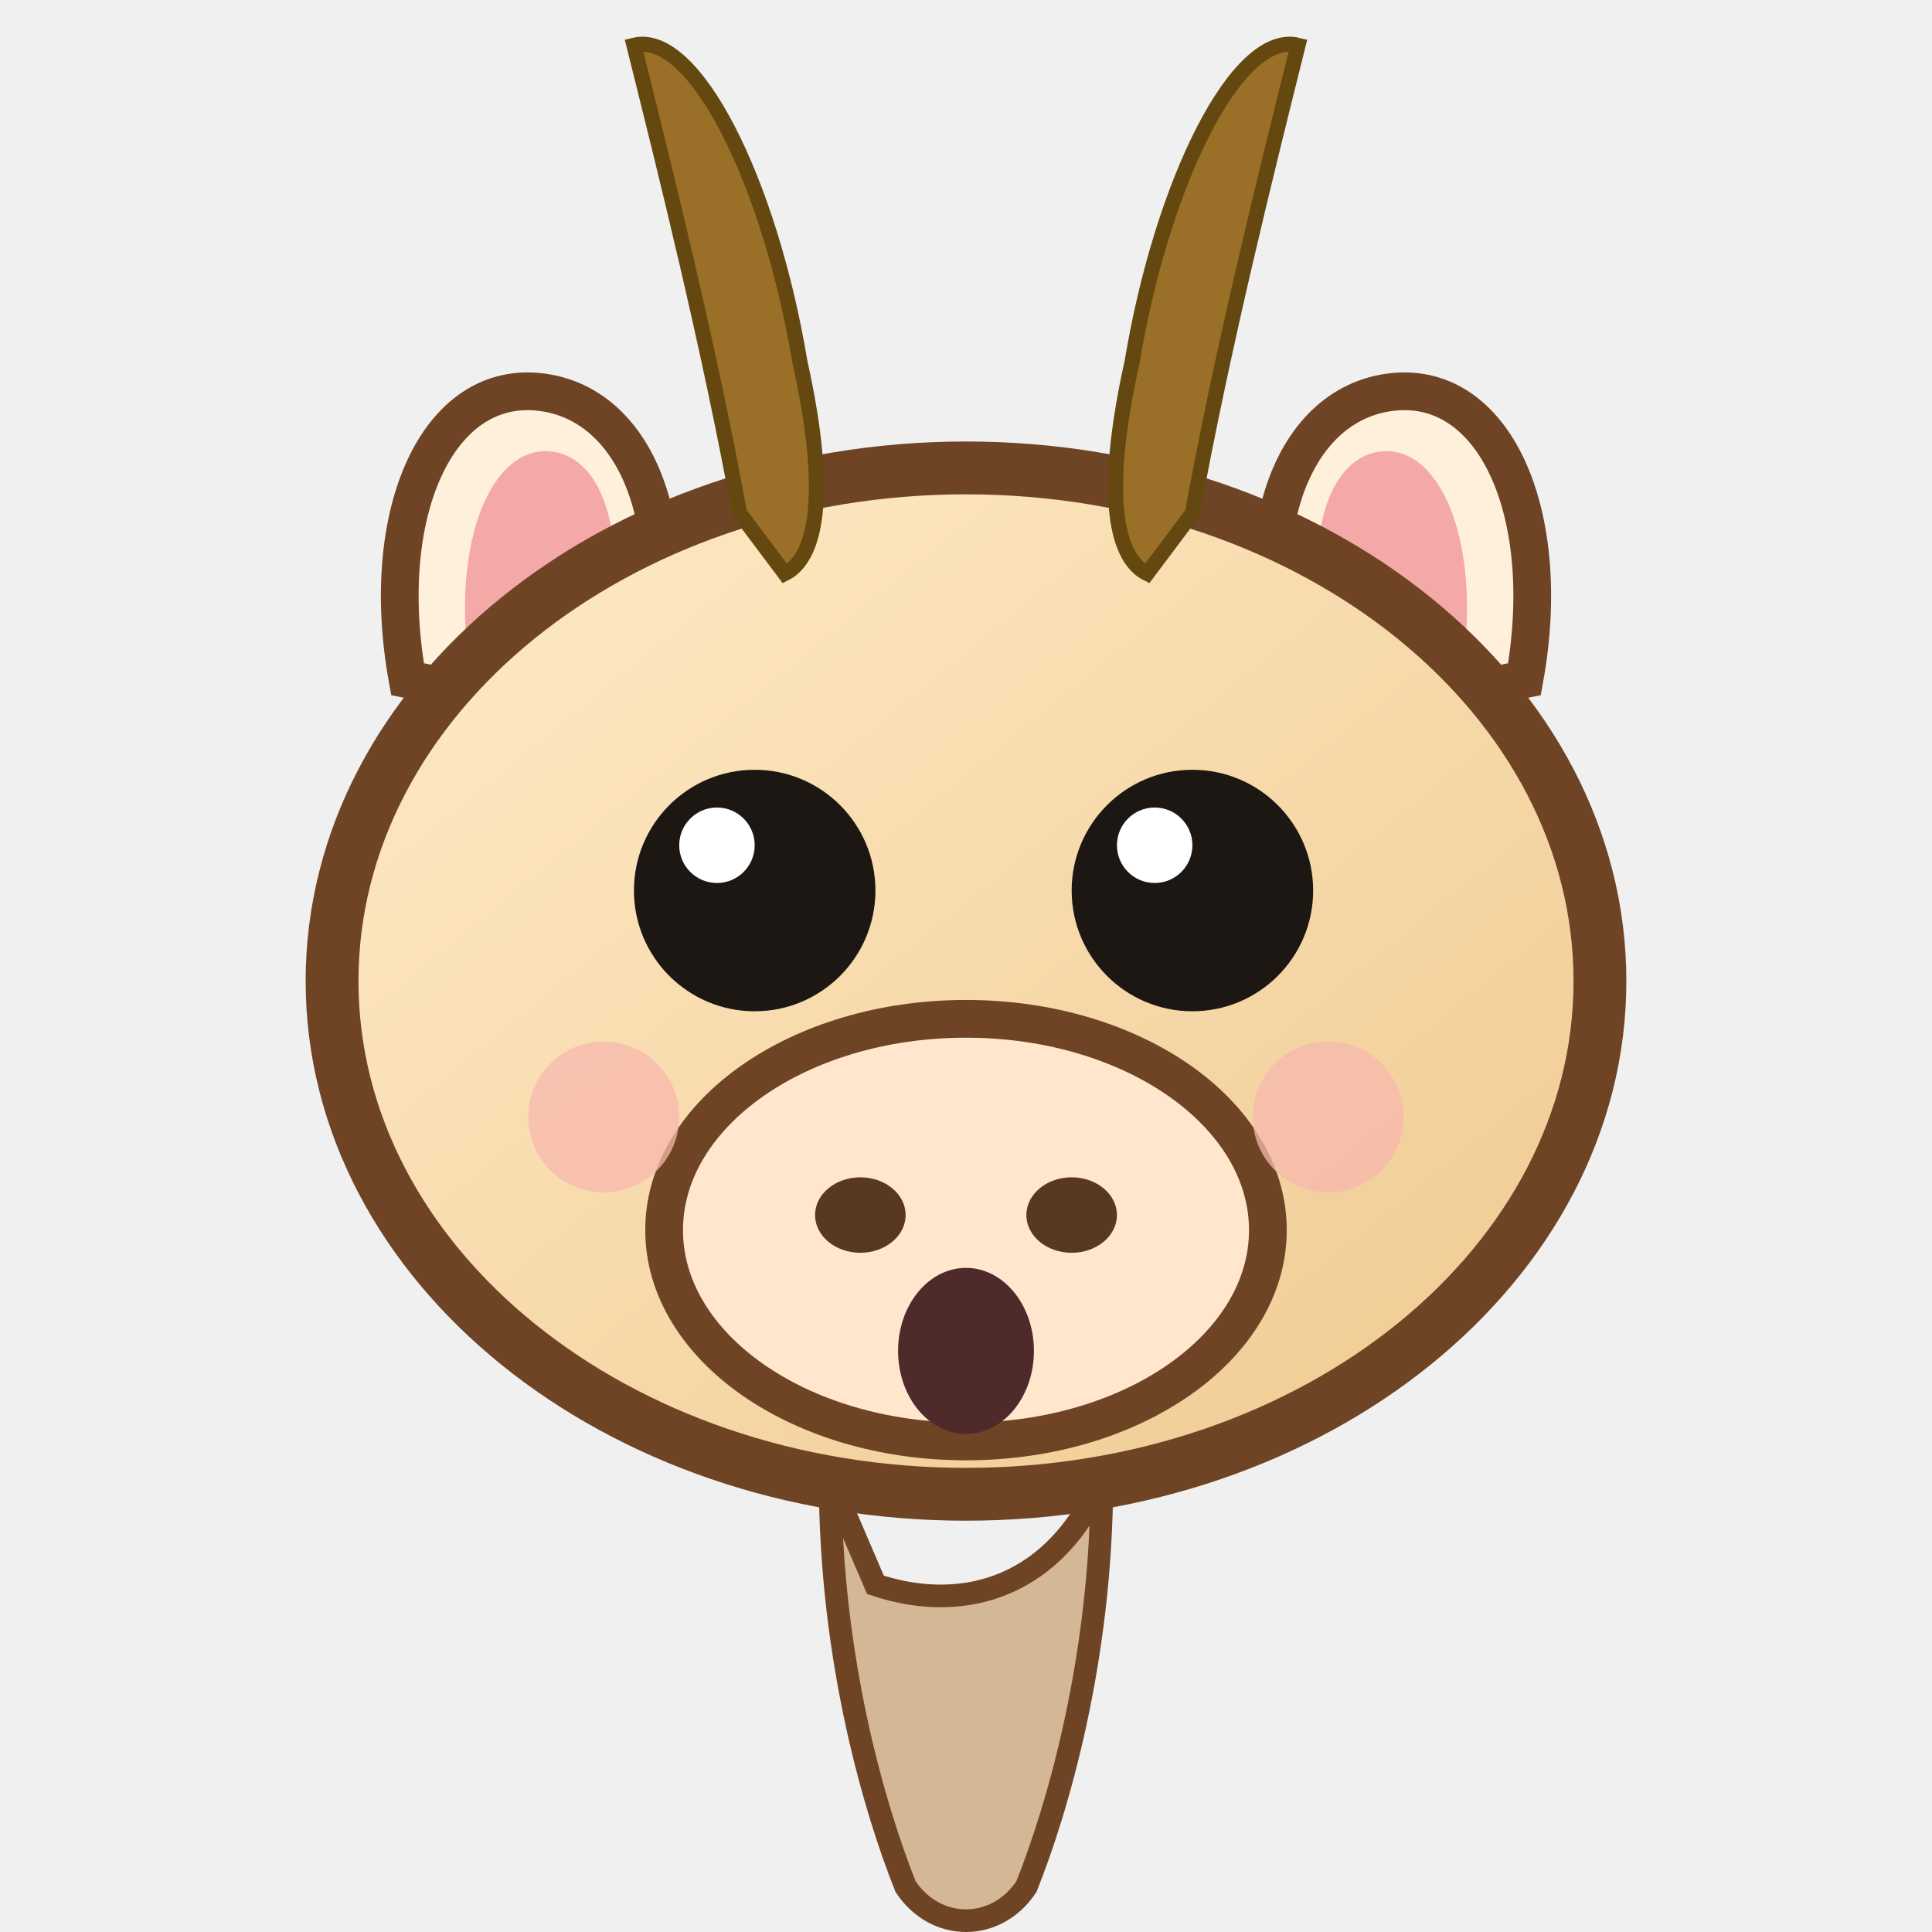
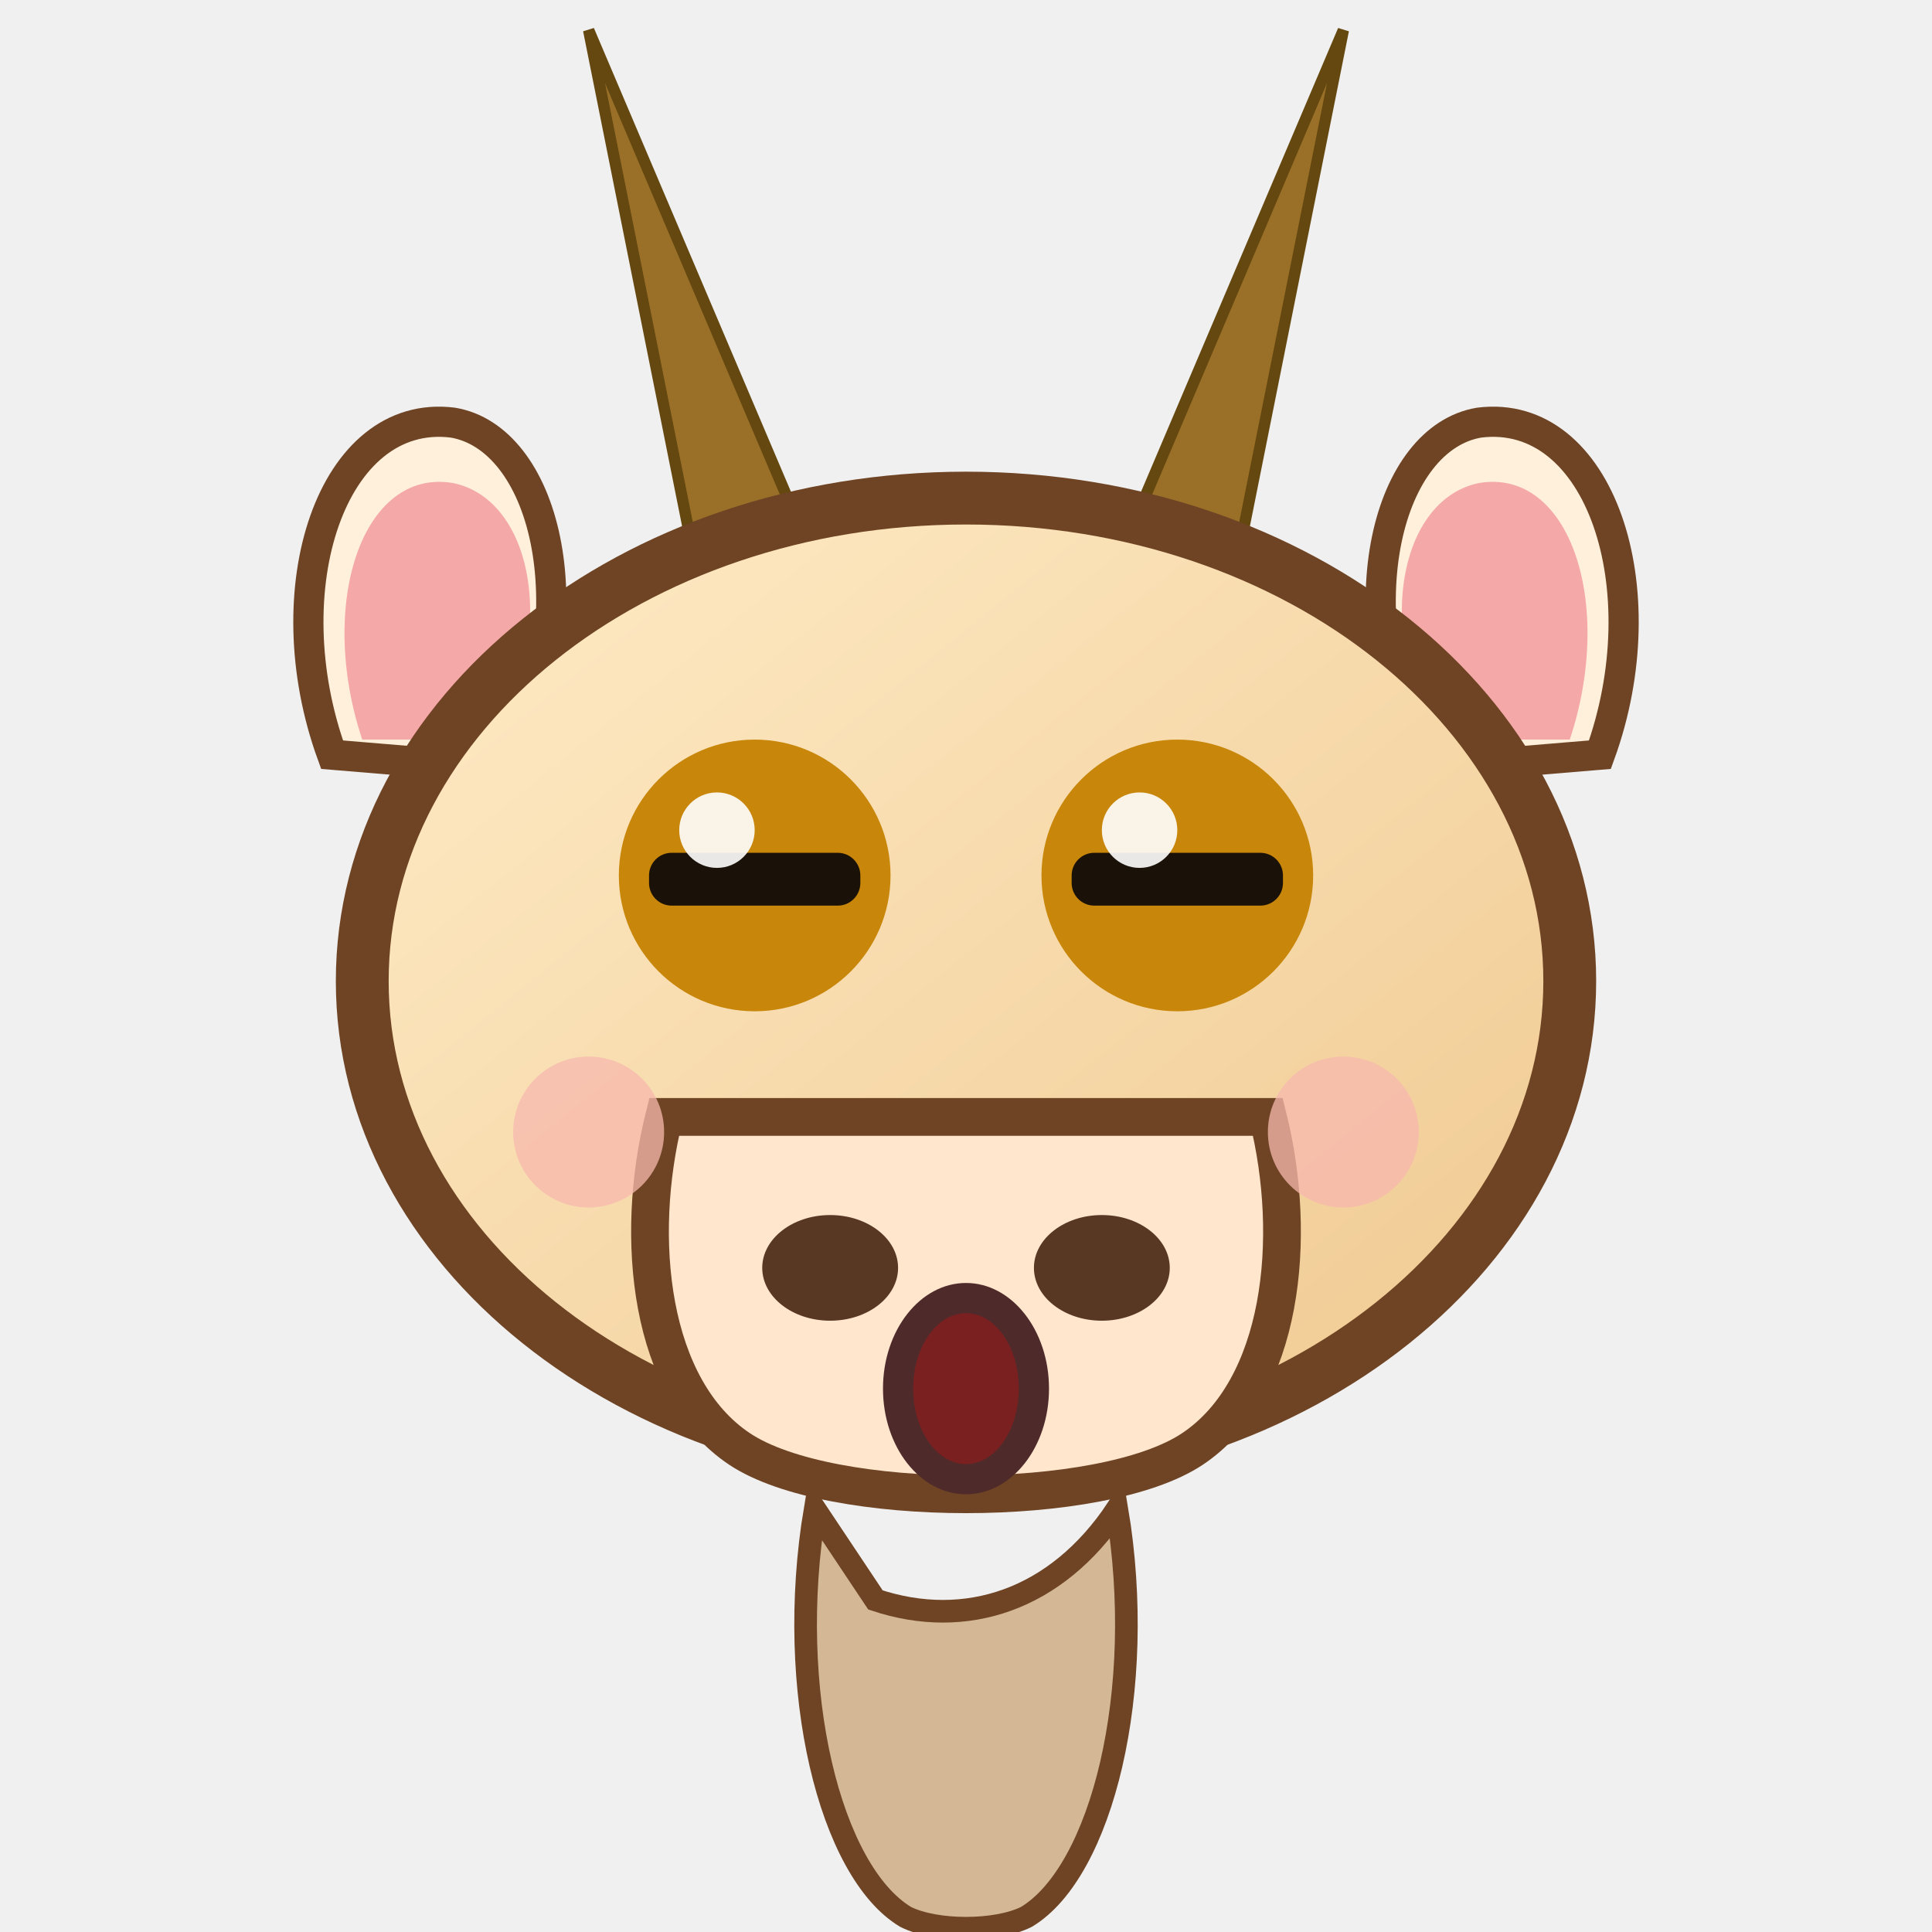
<svg xmlns="http://www.w3.org/2000/svg" viewBox="0 0 256 256" role="img" aria-label="Funny goat face option 2">
  <defs>
-     <linearGradient id="faceGrad2" x1="0" y1="0" x2="1" y2="1">
+     <linearGradient id="fg2" x1="0" y1="0" x2="1" y2="1">
      <stop offset="0%" stop-color="#ffecc8" />
      <stop offset="100%" stop-color="#efc88f" />
    </linearGradient>
  </defs>
  <rect width="256" height="256" fill="none" />
-   <path d="M54 90 C50 68, 58 50, 72 52 C86 54, 92 74, 84 96 Z" fill="#fff0dc" stroke="#6e4424" stroke-width="5" />
-   <path d="M202 90 C206 68, 198 50, 184 52 C170 54, 164 74, 172 96 Z" fill="#fff0dc" stroke="#6e4424" stroke-width="5" />
-   <path d="M62 87 C60 70, 66 58, 74 60 C82 62, 84 78, 78 92 Z" fill="#f4a8a8" />
-   <path d="M194 87 C196 70, 190 58, 182 60 C174 62, 172 78, 178 92 Z" fill="#f4a8a8" />
-   <ellipse cx="128" cy="130" rx="84" ry="68" fill="url(#faceGrad2)" stroke="#6e4424" stroke-width="7" />
-   <path d="M98 68 C94 46, 88 22, 84 6 C92 4, 102 24, 106 48 C110 66, 108 74, 104 76 Z" fill="#9a7028" stroke="#644810" stroke-width="2" />
-   <path d="M158 68 C162 46, 168 22, 172 6 C164 4, 154 24, 150 48 C146 66, 148 74, 152 76 Z" fill="#9a7028" stroke="#644810" stroke-width="2" />
-   <circle cx="100" cy="118" r="16" fill="#1d1714" />
-   <circle cx="158" cy="118" r="16" fill="#1d1714" />
-   <circle cx="95" cy="112" r="5" fill="#fff" />
-   <circle cx="153" cy="112" r="5" fill="#fff" />
-   <ellipse cx="128" cy="163" rx="40" ry="28" fill="#ffe6cd" stroke="#6e4424" stroke-width="5" />
-   <ellipse cx="114" cy="161" rx="6" ry="5" fill="#583823" />
-   <ellipse cx="142" cy="161" rx="6" ry="5" fill="#583823" />
-   <ellipse cx="128" cy="179" rx="9" ry="11" fill="#4e2a2a" />
-   <path d="M110 196 C110 220, 116 240, 120 250 C124 256, 132 256, 136 250 C140 240, 146 220, 146 196 C140 210, 128 214, 116 210 Z" fill="#d4b896" stroke="#6e4424" stroke-width="3" />
-   <circle cx="80" cy="148" r="10" fill="#f7b8ae" opacity="0.75" />
-   <circle cx="176" cy="148" r="10" fill="#f7b8ae" opacity="0.75" />
+   <path d="M 44 100 C 36 78, 44 54, 60 56 C 72 58, 78 80, 68 102 Z" fill="#fff0dc" stroke="#6e4424" stroke-width="4" />
+   <path d="M 212 100 C 220 78, 212 54, 196 56 C 184 58, 178 80, 188 102 Z" fill="#fff0dc" stroke="#6e4424" stroke-width="4" />
+   <path d="M 48 98 C 42 80, 48 62, 60 64 C 70 66, 74 82, 66 98 Z" fill="#f4a8a8" />
+   <path d="M 208 98 C 214 80, 208 62, 196 64 C 186 66, 182 82, 190 98 Z" fill="#f4a8a8" />
+   <path d="M 94 84 L 78 4 L 112 84 Z" fill="#9a7028" stroke="#644810" stroke-width="1.5" />
+   <path d="M 144 84 L 178 4 L 162 84 Z" fill="#9a7028" stroke="#644810" stroke-width="1.5" />
+   <ellipse cx="128" cy="130" rx="80" ry="64" fill="url(#fg2)" stroke="#6e4424" stroke-width="7" />
+   <circle cx="100" cy="116" r="18" fill="#c8860a" />
+   <rect x="86" y="113" width="28" height="7" rx="3" fill="#1a1208" />
+   <circle cx="95" cy="110" r="5" fill="white" opacity="0.9" />
+   <circle cx="156" cy="116" r="18" fill="#c8860a" />
+   <rect x="142" y="113" width="28" height="7" rx="3" fill="#1a1208" />
+   <circle cx="151" cy="110" r="5" fill="white" opacity="0.9" />
+   <path d="M 88 148 L 168 148 C 172 164, 170 184, 158 192 C 146 200, 110 200, 98 192 C 86 184, 84 164, 88 148 Z" fill="#ffe6cd" stroke="#6e4424" stroke-width="5" />
+   <ellipse cx="110" cy="168" rx="9" ry="7" fill="#583823" />
+   <ellipse cx="146" cy="168" rx="9" ry="7" fill="#583823" />
+   <ellipse cx="128" cy="184" rx="11" ry="14" fill="#4e2a2a" />
+   <ellipse cx="128" cy="184" rx="7" ry="10" fill="#7a2020" />
+   <path d="M 108 200 C 104 224, 110 248, 120 254 C 124 256, 132 256, 136 254 C 146 248, 152 224, 148 200 C 140 212, 128 216, 116 212 Z" fill="#d4b896" stroke="#6e4424" stroke-width="3" />
+   <circle cx="78" cy="150" r="10" fill="#f7b8ae" opacity="0.75" />
+   <circle cx="178" cy="150" r="10" fill="#f7b8ae" opacity="0.75" />
</svg>
